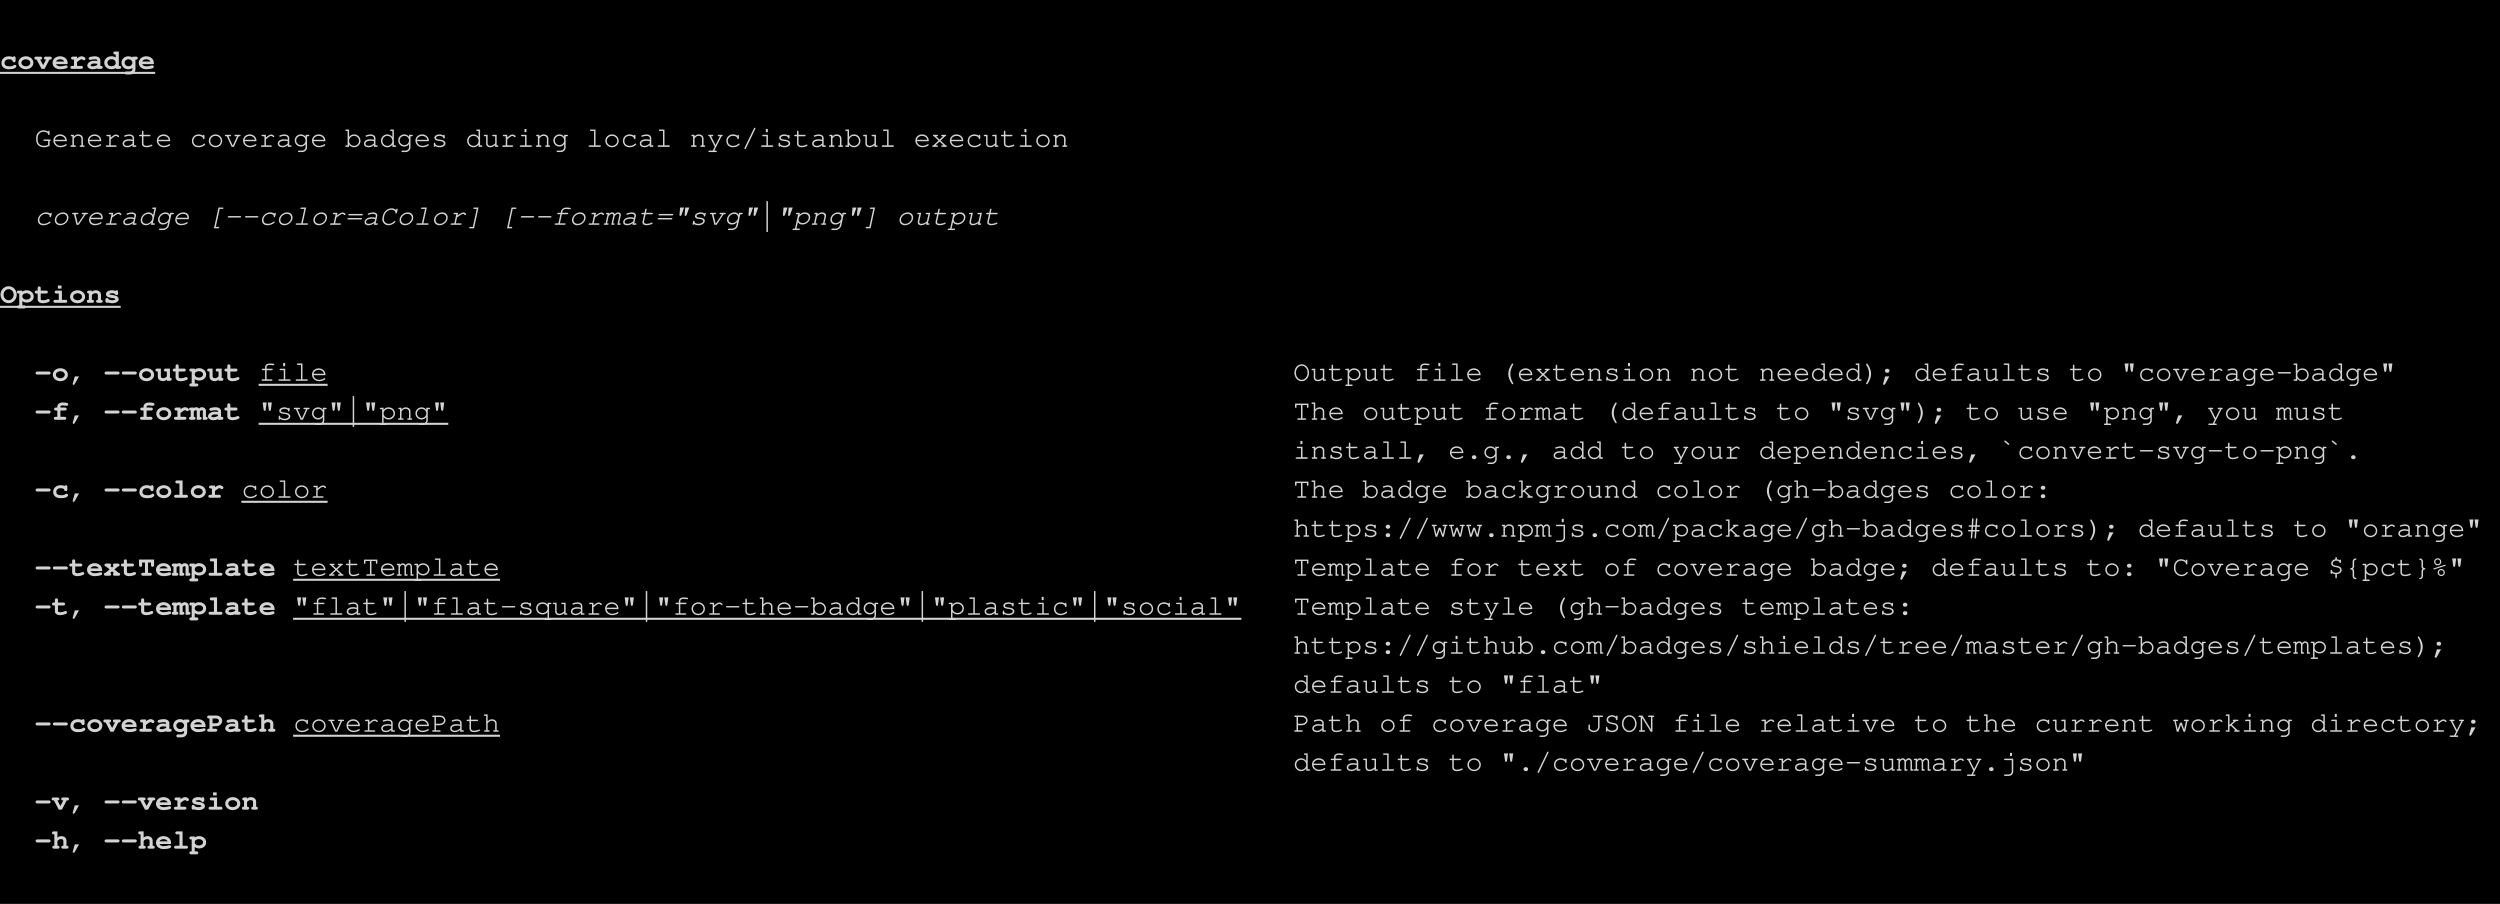
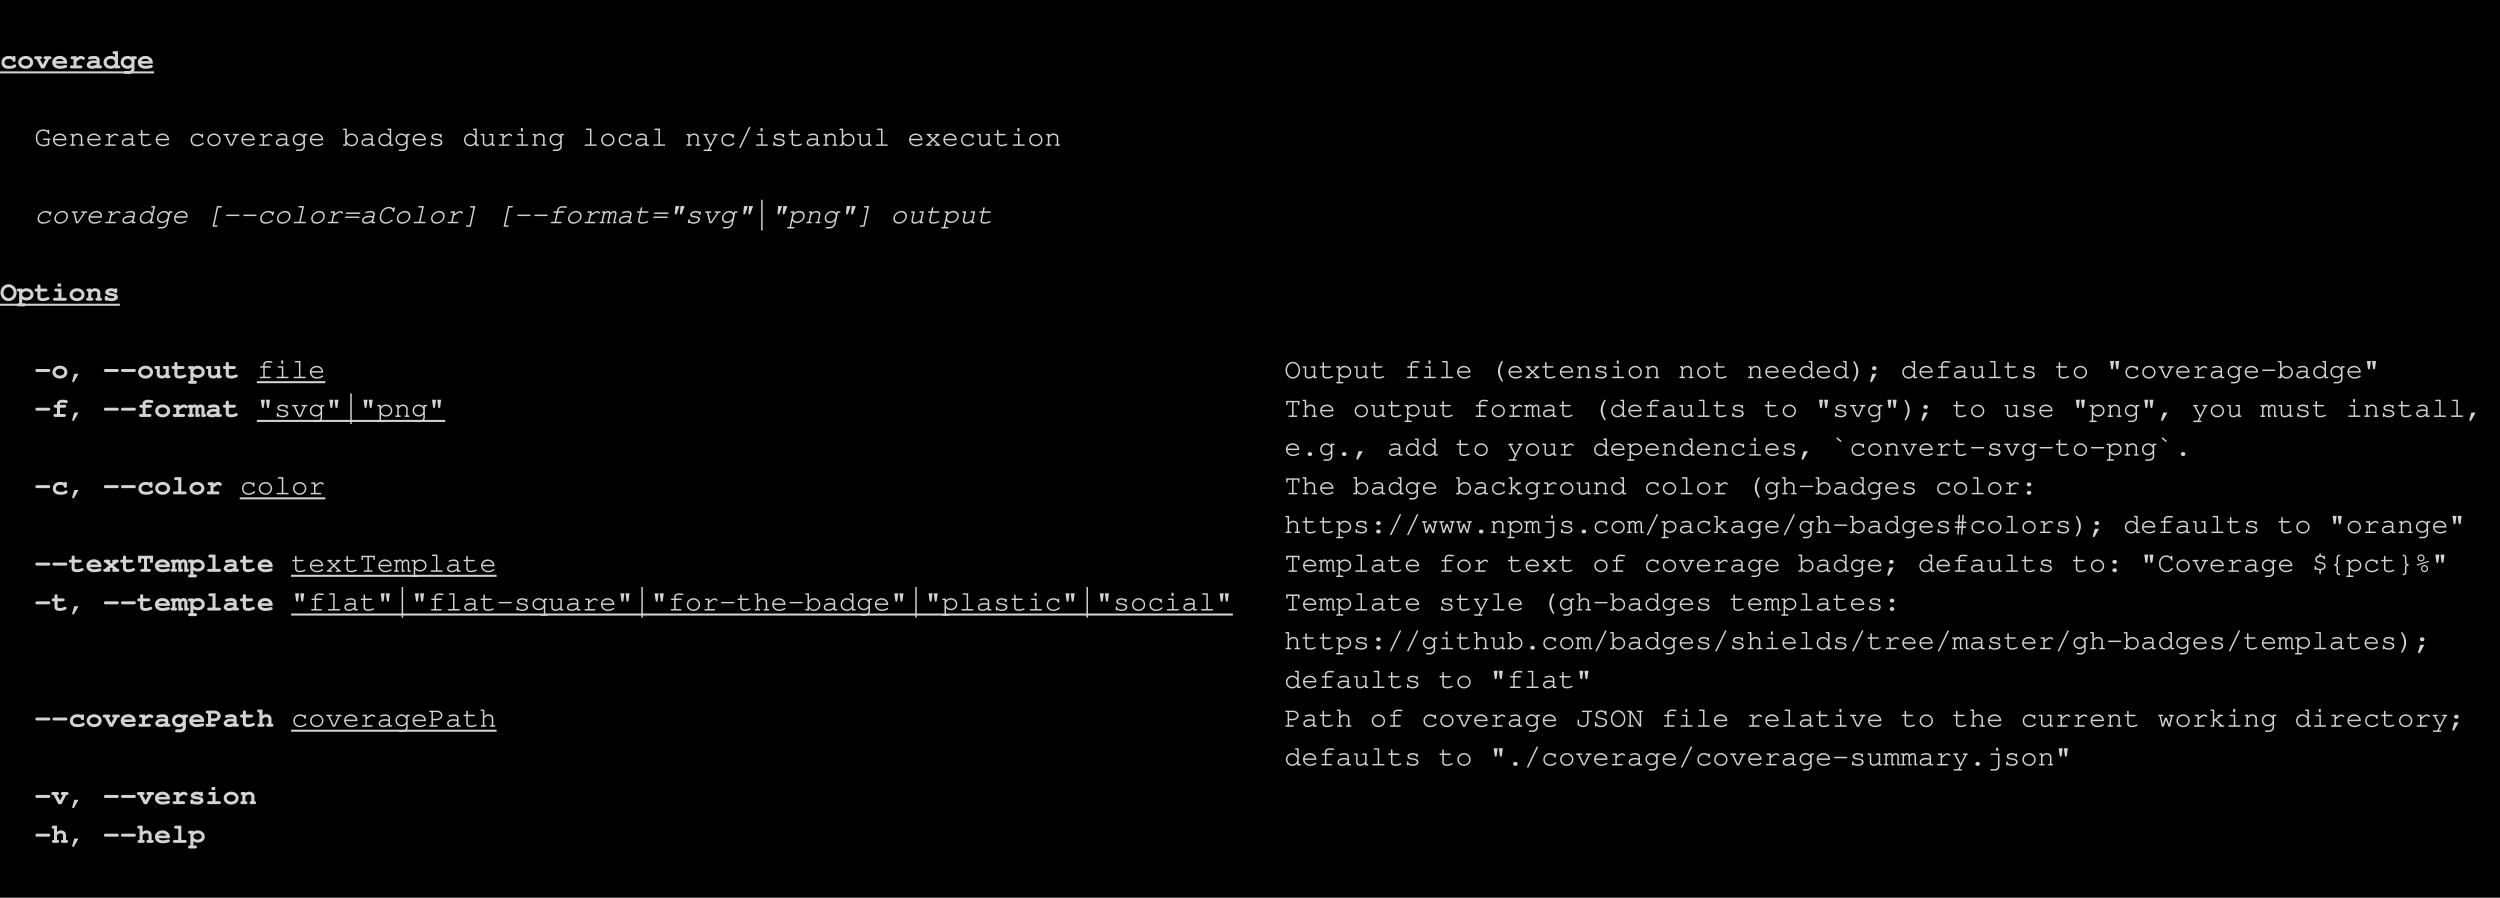
- <svg xmlns="http://www.w3.org/2000/svg" viewBox="0, 0, 1218.2, 440.45" font-family="SauceCodePro Nerd Font, Source Code Pro, Courier" font-size="14">
+ <svg xmlns="http://www.w3.org/2000/svg" viewBox="0, 0, 1226.6, 440.45" font-family="SauceCodePro Nerd Font, Source Code Pro, Courier" font-size="14">
  <g fill="#D3D3D3">
-     <rect x="0" y="0" width="1218.2" height="440.45" fill="#000000" />
+     <rect x="0" y="0" width="1226.6" height="440.45" fill="#000000" />
    <path d="M0,35.515 L75.612,35.515 Z" stroke="#D3D3D3" />
    <text x="0" y="33.55" font-weight="bold">coveradge</text>
    <text x="16.8" y="71.55">  Generate coverage badges during local nyc/istanbul execution                  </text>
    <text x="16.8" y="109.55" font-style="italic">coveradge [--color=aColor] [--format="svg"|"png"] output</text>
    <path d="M0,149.515 L58.81,149.515 Z" stroke="#D3D3D3" />
    <text x="0" y="147.55" font-weight="bold">Options</text>
    <text x="16.8" y="185.55" font-weight="bold">-o</text>
    <text x="33.61" y="185.55">, </text>
    <text x="50.41" y="185.55" font-weight="bold">--output</text>
    <path d="M126.021,187.515 L159.626,187.515 Z" stroke="#D3D3D3" />
    <text x="126.02" y="185.55">file</text>
-     <text x="630.1" y="185.55">                                                        Output file (extension not needed); defaults to "coverage-badge"      </text>
+     <text x="630.1" y="185.55">                                                        Output file (extension not needed); defaults to "coverage-badge"       </text>
    <text x="16.8" y="204.55" font-weight="bold">-f</text>
    <text x="33.61" y="204.55">, </text>
    <text x="50.41" y="204.55" font-weight="bold">--format</text>
    <path d="M126.021,206.515 L218.436,206.515 Z" stroke="#D3D3D3" />
    <text x="126.02" y="204.55">"svg"|"png"</text>
-     <text x="630.1" y="204.55">                                                 The output format (defaults to "svg"); to use "png", you must         </text>
-     <text x="630.1" y="223.55">                                                                           install, e.g., add to your dependencies, `convert-svg-to-png`.        </text>
+     <text x="630.1" y="204.55">                                                 The output format (defaults to "svg"); to use "png", you must install, </text>
+     <text x="630.1" y="223.55">                                                                           e.g., add to your dependencies, `convert-svg-to-png`.                  </text>
    <text x="16.8" y="242.55" font-weight="bold">-c</text>
    <text x="33.61" y="242.55">, </text>
    <text x="50.41" y="242.55" font-weight="bold">--color</text>
    <path d="M117.619,244.515 L159.626,244.515 Z" stroke="#D3D3D3" />
    <text x="117.62" y="242.55">color</text>
-     <text x="630.1" y="242.55">                                                        The badge background color (gh-badges color:                          </text>
-     <text x="630.1" y="261.55">                                                                           https://www.npmjs.com/package/gh-badges#colors); defaults to "orange" </text>
+     <text x="630.1" y="242.55">                                                        The badge background color (gh-badges color:                           </text>
+     <text x="630.1" y="261.55">                                                                           https://www.npmjs.com/package/gh-badges#colors); defaults to "orange"  </text>
    <text x="16.8" y="280.55" font-weight="bold">--textTemplate</text>
    <path d="M142.823,282.515 L243.64,282.515 Z" stroke="#D3D3D3" />
    <text x="142.82" y="280.55">textTemplate</text>
-     <text x="630.1" y="280.55">                                              Template for text of coverage badge; defaults to: "Coverage ${pct}%"  </text>
+     <text x="630.1" y="280.55">                                              Template for text of coverage badge; defaults to: "Coverage ${pct}%"   </text>
    <text x="16.8" y="299.55" font-weight="bold">-t</text>
    <text x="33.61" y="299.55">, </text>
    <text x="50.41" y="299.55" font-weight="bold">--template</text>
    <path d="M142.823,301.515 L604.898,301.515 Z" stroke="#D3D3D3" />
    <text x="142.82" y="299.55">"flat"|"flat-square"|"for-the-badge"|"plastic"|"social"</text>
-     <text x="630.1" y="299.55">   Template style (gh-badges templates:                                  </text>
-     <text x="630.1" y="318.55">                                                                           https://github.com/badges/shields/tree/master/gh-badges/templates);   </text>
-     <text x="630.1" y="337.55">                                                                           defaults to "flat"                                                    </text>
+     <text x="630.1" y="299.55">   Template style (gh-badges templates:                                   </text>
+     <text x="630.1" y="318.55">                                                                           https://github.com/badges/shields/tree/master/gh-badges/templates);    </text>
+     <text x="630.1" y="337.55">                                                                           defaults to "flat"                                                     </text>
    <text x="16.8" y="356.55" font-weight="bold">--coveragePath</text>
    <path d="M142.823,358.515 L243.64,358.515 Z" stroke="#D3D3D3" />
    <text x="142.82" y="356.55">coveragePath</text>
-     <text x="630.1" y="356.55">                                              Path of coverage JSON file relative to the current working directory; </text>
-     <text x="630.1" y="375.55">                                                                           defaults to "./coverage/coverage-summary.json"                        </text>
+     <text x="630.1" y="356.55">                                              Path of coverage JSON file relative to the current working directory;  </text>
+     <text x="630.1" y="375.55">                                                                           defaults to "./coverage/coverage-summary.json"                         </text>
    <text x="16.8" y="394.55" font-weight="bold">-v</text>
    <text x="33.61" y="394.55">, </text>
    <text x="50.41" y="394.55" font-weight="bold">--version</text>
    <text x="16.8" y="413.55" font-weight="bold">-h</text>
    <text x="33.61" y="413.55">, </text>
    <text x="50.41" y="413.55" font-weight="bold">--help</text>
  </g>
</svg>
